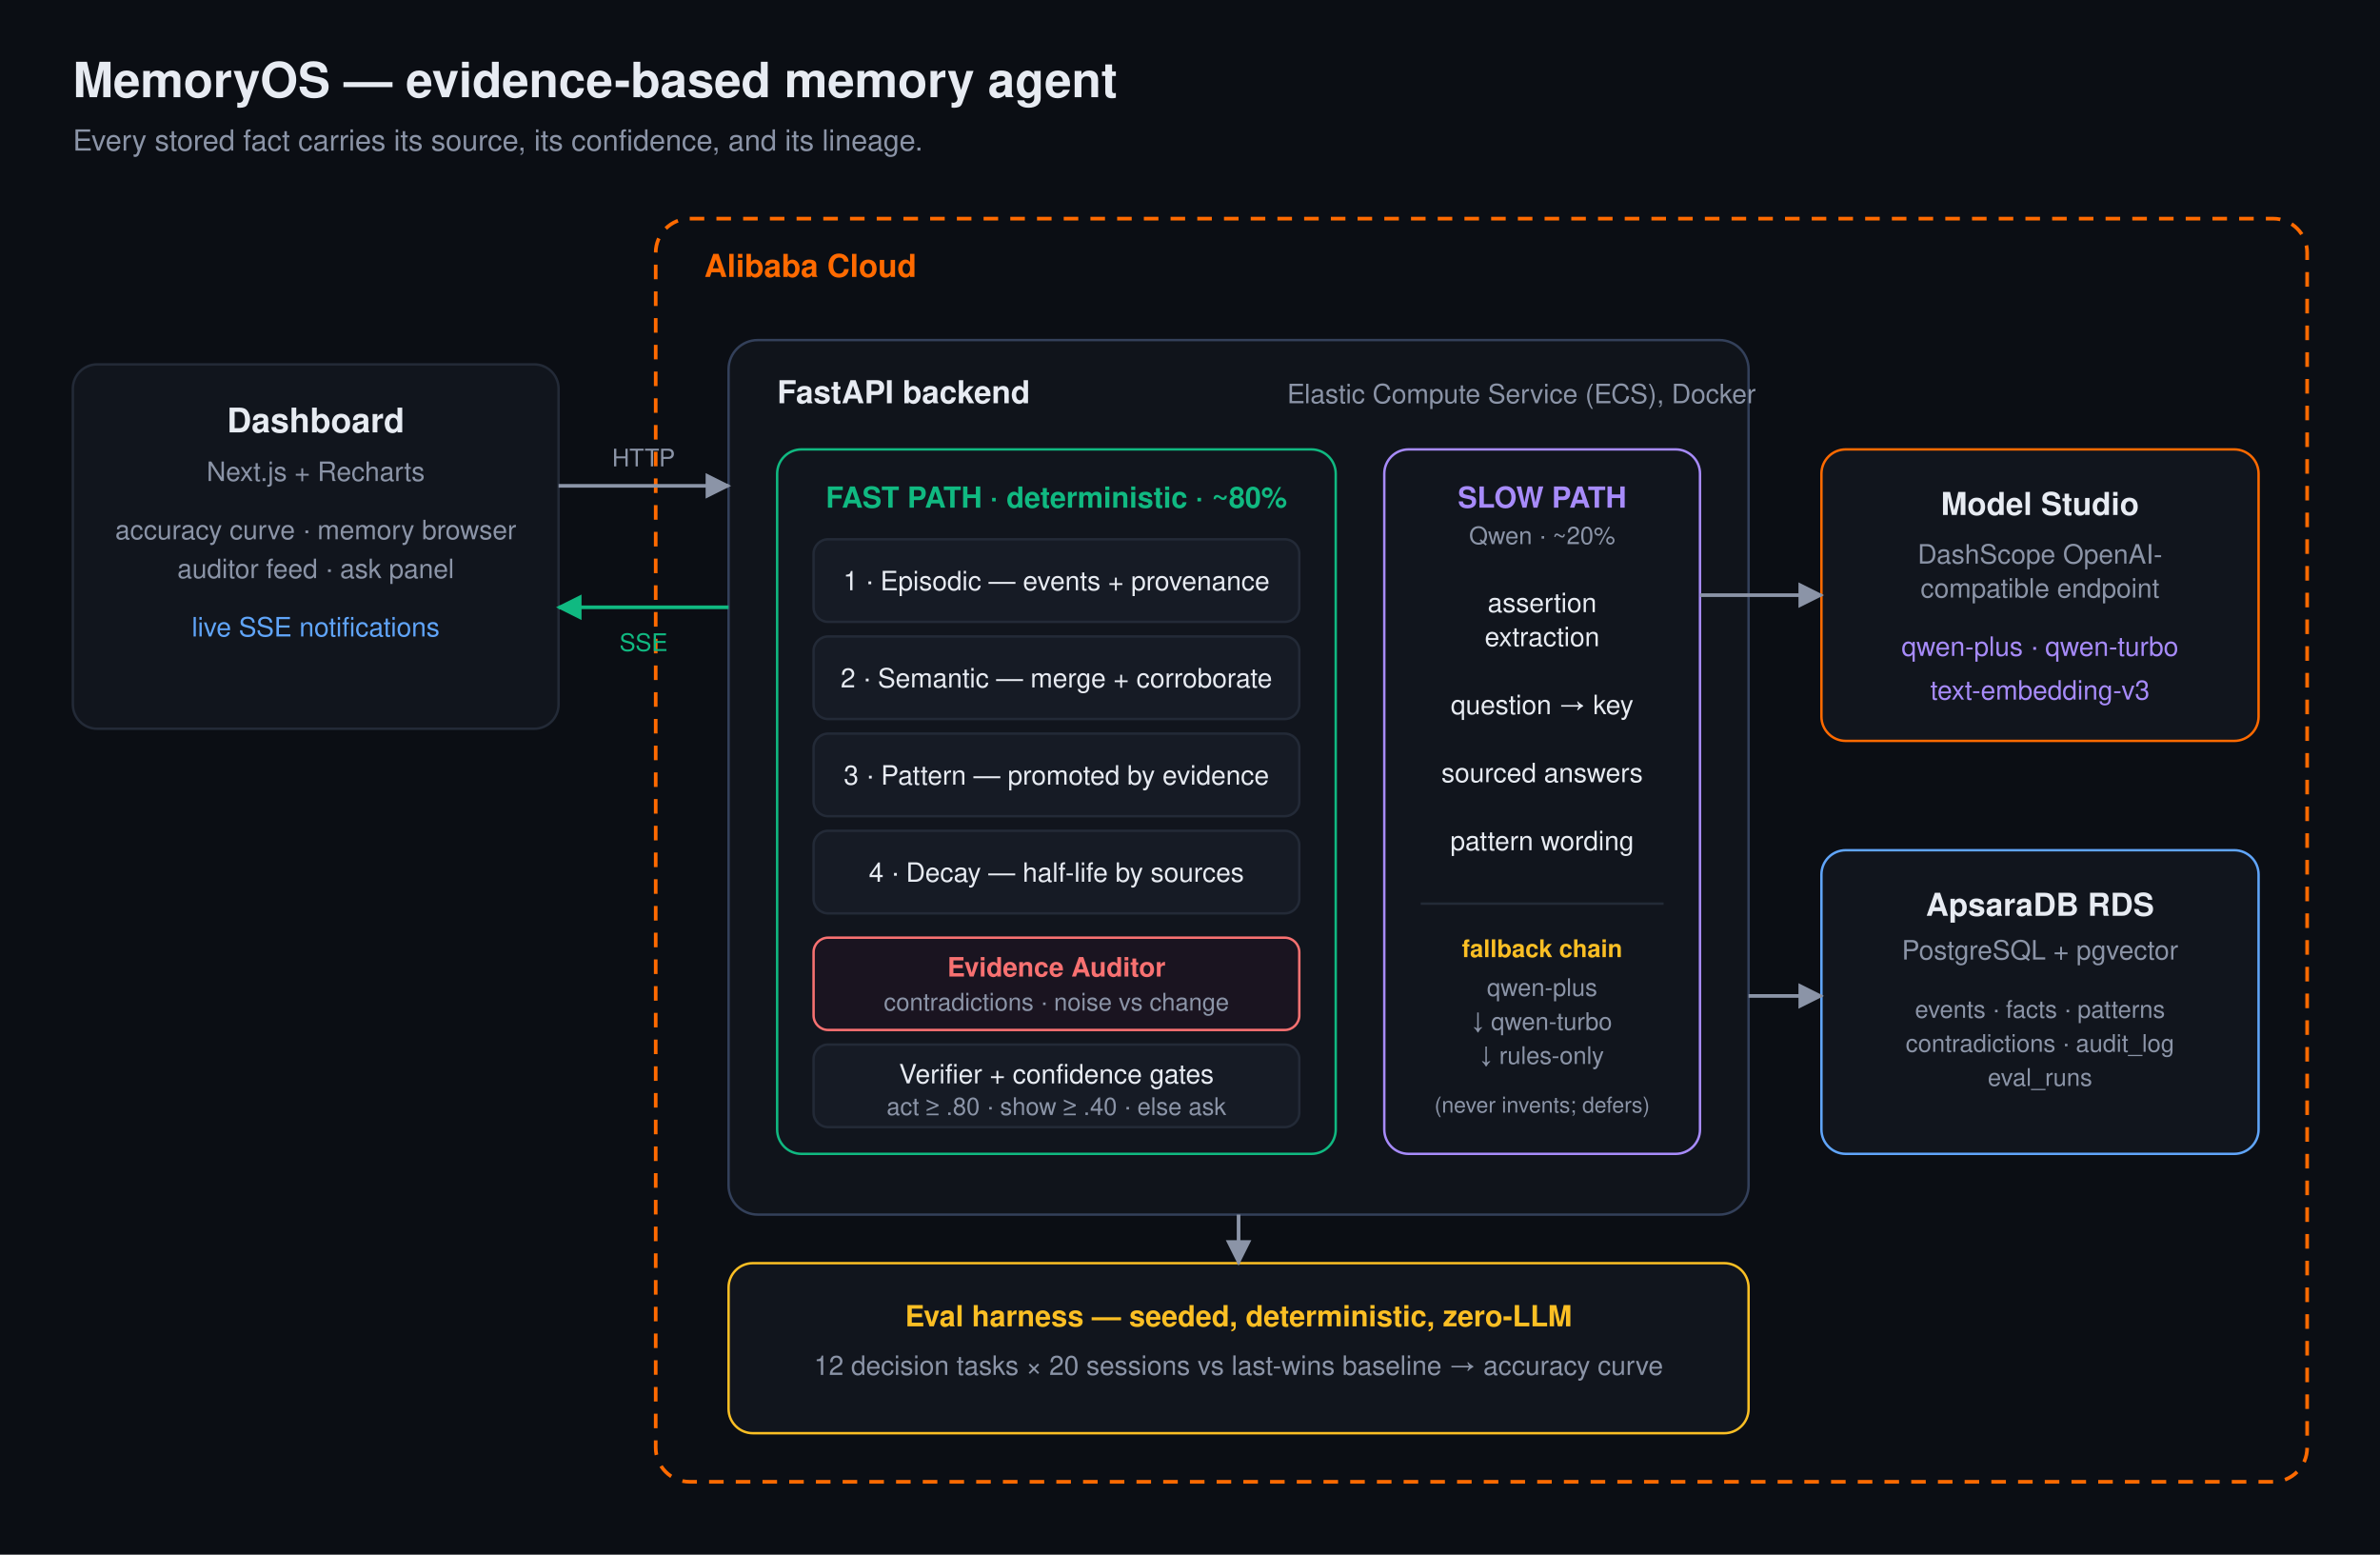
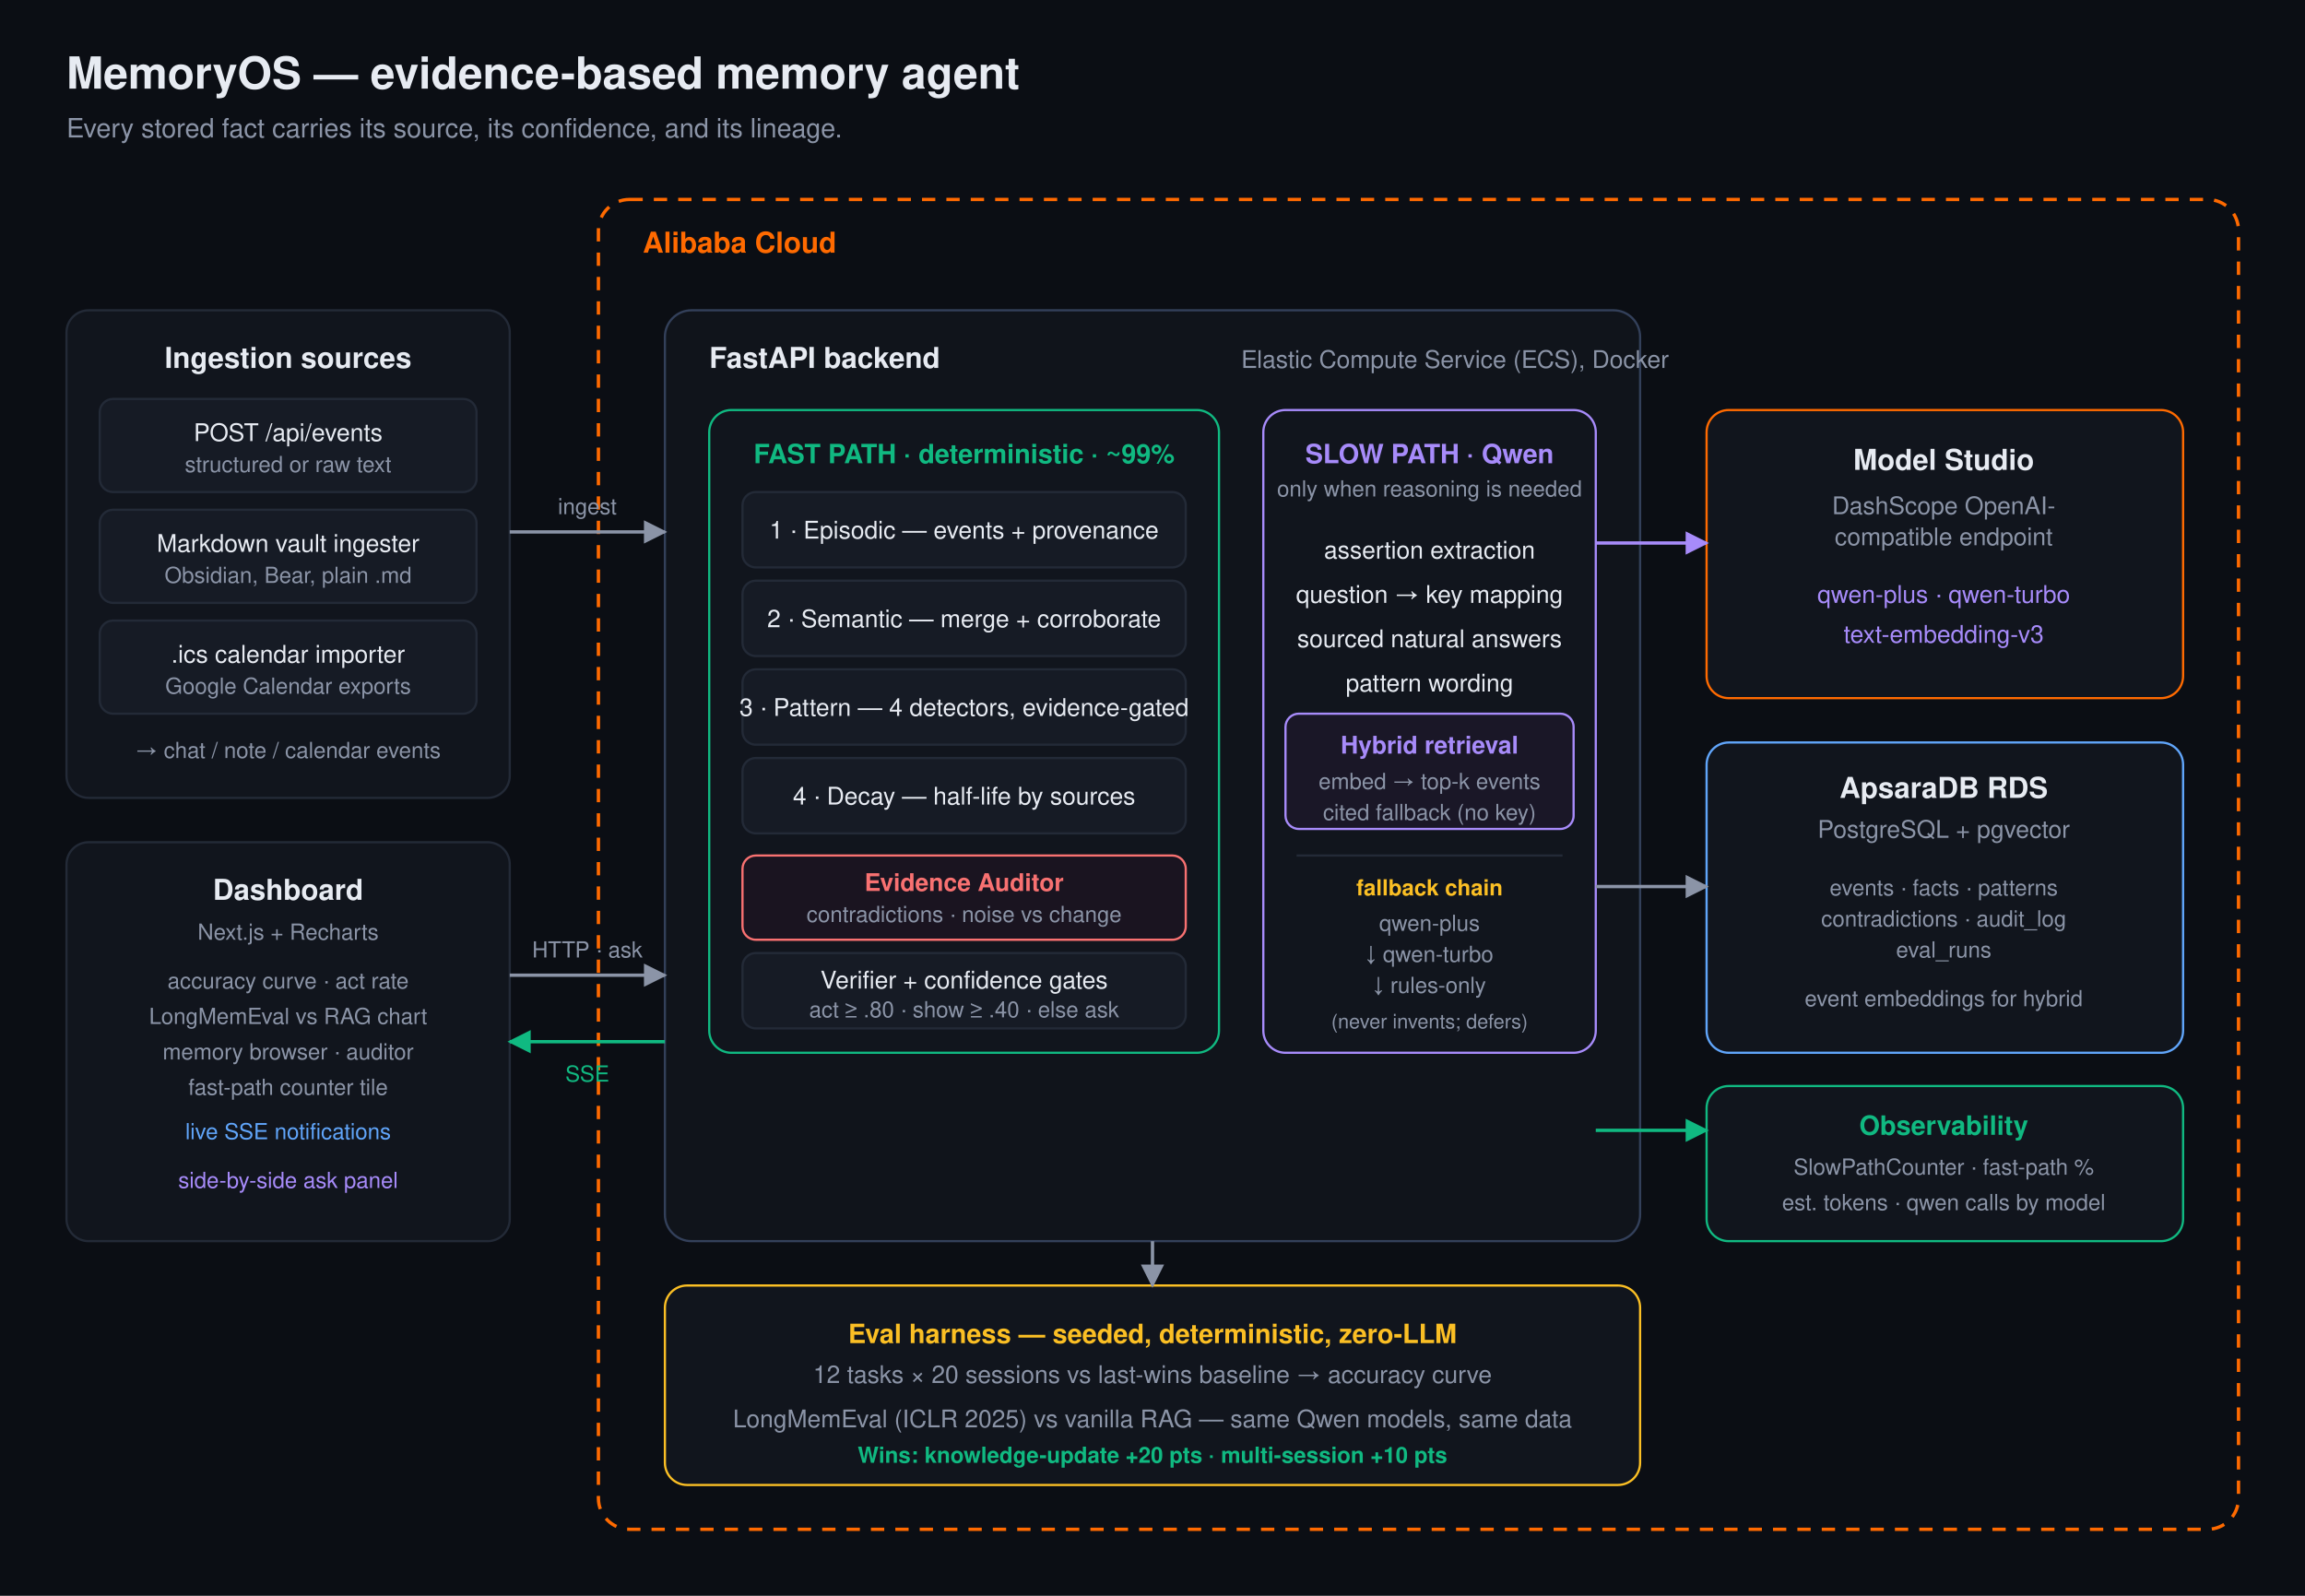
- <svg xmlns="http://www.w3.org/2000/svg" viewBox="0 0 980 640" font-family="Segoe UI, Helvetica, Arial, sans-serif">
+ <svg xmlns="http://www.w3.org/2000/svg" viewBox="0 0 1040 720" font-family="Segoe UI, Helvetica, Arial, sans-serif">
  <defs>
    <marker id="arrow" viewBox="0 0 10 10" refX="9" refY="5" markerWidth="7" markerHeight="7" orient="auto-start-reverse">
      <path d="M 0 0 L 10 5 L 0 10 z" fill="#8b94a7" />
    </marker>
    <marker id="arrowg" viewBox="0 0 10 10" refX="9" refY="5" markerWidth="7" markerHeight="7" orient="auto-start-reverse">
      <path d="M 0 0 L 10 5 L 0 10 z" fill="#10b981" />
    </marker>
+     <marker id="arrowp" viewBox="0 0 10 10" refX="9" refY="5" markerWidth="7" markerHeight="7" orient="auto-start-reverse">
+       <path d="M 0 0 L 10 5 L 0 10 z" fill="#a78bfa" />
+     </marker>
  </defs>
-   <rect width="980" height="640" fill="#0b0e14" />
+   <rect width="1040" height="720" fill="#0b0e14" />
  <text x="30" y="40" fill="#e7ebf2" font-size="20" font-weight="700">MemoryOS — evidence-based memory agent</text>
  <text x="30" y="62" fill="#8b94a7" font-size="12">Every stored fact carries its source, its confidence, and its lineage.</text>
-   <rect x="270" y="90" width="680" height="520" rx="14" fill="none" stroke="#ff6a00" stroke-width="1.5" stroke-dasharray="6 5" />
+   <rect x="270" y="90" width="740" height="600" rx="14" fill="none" stroke="#ff6a00" stroke-width="1.5" stroke-dasharray="6 5" />
  <text x="290" y="114" fill="#ff6a00" font-size="13" font-weight="700">Alibaba Cloud</text>
-   <rect x="30" y="150" width="200" height="150" rx="10" fill="#11151d" stroke="#232a37" />
-   <text x="130" y="178" fill="#e7ebf2" font-size="14" font-weight="600" text-anchor="middle">Dashboard</text>
-   <text x="130" y="198" fill="#8b94a7" font-size="11" text-anchor="middle">Next.js + Recharts</text>
-   <text x="130" y="222" fill="#8b94a7" font-size="11" text-anchor="middle">accuracy curve · memory browser</text>
-   <text x="130" y="238" fill="#8b94a7" font-size="11" text-anchor="middle">auditor feed · ask panel</text>
-   <text x="130" y="262" fill="#60a5fa" font-size="11" text-anchor="middle">live SSE notifications</text>
-   <rect x="300" y="140" width="420" height="360" rx="12" fill="#10141b" stroke="#33405a" />
+   <rect x="30" y="140" width="200" height="220" rx="10" fill="#11151d" stroke="#232a37" />
+   <text x="130" y="166" fill="#e7ebf2" font-size="13" font-weight="700" text-anchor="middle">Ingestion sources</text>
+   <rect x="45" y="180" width="170" height="42" rx="6" fill="#161b25" stroke="#232a37" />
+   <text x="130" y="199" fill="#e7ebf2" font-size="11" text-anchor="middle">POST /api/events</text>
+   <text x="130" y="213" fill="#8b94a7" font-size="10" text-anchor="middle">structured or raw text</text>
+   <rect x="45" y="230" width="170" height="42" rx="6" fill="#161b25" stroke="#232a37" />
+   <text x="130" y="249" fill="#e7ebf2" font-size="11" text-anchor="middle">Markdown vault ingester</text>
+   <text x="130" y="263" fill="#8b94a7" font-size="10" text-anchor="middle">Obsidian, Bear, plain .md</text>
+   <rect x="45" y="280" width="170" height="42" rx="6" fill="#161b25" stroke="#232a37" />
+   <text x="130" y="299" fill="#e7ebf2" font-size="11" text-anchor="middle">.ics calendar importer</text>
+   <text x="130" y="313" fill="#8b94a7" font-size="10" text-anchor="middle">Google Calendar exports</text>
+   <text x="130" y="342" fill="#8b94a7" font-size="10" text-anchor="middle">→ chat / note / calendar events</text>
+   <rect x="30" y="380" width="200" height="180" rx="10" fill="#11151d" stroke="#232a37" />
+   <text x="130" y="406" fill="#e7ebf2" font-size="13" font-weight="700" text-anchor="middle">Dashboard</text>
+   <text x="130" y="424" fill="#8b94a7" font-size="10" text-anchor="middle">Next.js + Recharts</text>
+   <text x="130" y="446" fill="#8b94a7" font-size="10" text-anchor="middle">accuracy curve · act rate</text>
+   <text x="130" y="462" fill="#8b94a7" font-size="10" text-anchor="middle">LongMemEval vs RAG chart</text>
+   <text x="130" y="478" fill="#8b94a7" font-size="10" text-anchor="middle">memory browser · auditor</text>
+   <text x="130" y="494" fill="#8b94a7" font-size="10" text-anchor="middle">fast-path counter tile</text>
+   <text x="130" y="514" fill="#60a5fa" font-size="10" text-anchor="middle">live SSE notifications</text>
+   <text x="130" y="536" fill="#a78bfa" font-size="10" text-anchor="middle">side-by-side ask panel</text>
+   <rect x="300" y="140" width="440" height="420" rx="12" fill="#10141b" stroke="#33405a" />
  <text x="320" y="166" fill="#e7ebf2" font-size="13" font-weight="700">FastAPI backend</text>
-   <text x="530" y="166" fill="#8b94a7" font-size="11">Elastic Compute Service (ECS), Docker</text>
+   <text x="560" y="166" fill="#8b94a7" font-size="11">Elastic Compute Service (ECS), Docker</text>
  <rect x="320" y="185" width="230" height="290" rx="10" fill="#11151d" stroke="#10b981" />
-   <text x="435" y="209" fill="#10b981" font-size="12" font-weight="700" text-anchor="middle">FAST PATH · deterministic · ~80%</text>
+   <text x="435" y="209" fill="#10b981" font-size="12" font-weight="700" text-anchor="middle">FAST PATH · deterministic · ~99%</text>
  <rect x="335" y="222" width="200" height="34" rx="6" fill="#161b25" stroke="#232a37" />
  <text x="435" y="243" fill="#e7ebf2" font-size="11" text-anchor="middle">1 · Episodic — events + provenance</text>
  <rect x="335" y="262" width="200" height="34" rx="6" fill="#161b25" stroke="#232a37" />
  <text x="435" y="283" fill="#e7ebf2" font-size="11" text-anchor="middle">2 · Semantic — merge + corroborate</text>
  <rect x="335" y="302" width="200" height="34" rx="6" fill="#161b25" stroke="#232a37" />
-   <text x="435" y="323" fill="#e7ebf2" font-size="11" text-anchor="middle">3 · Pattern — promoted by evidence</text>
+   <text x="435" y="323" fill="#e7ebf2" font-size="11" text-anchor="middle">3 · Pattern — 4 detectors, evidence-gated</text>
  <rect x="335" y="342" width="200" height="34" rx="6" fill="#161b25" stroke="#232a37" />
  <text x="435" y="363" fill="#e7ebf2" font-size="11" text-anchor="middle">4 · Decay — half-life by sources</text>
  <rect x="335" y="386" width="200" height="38" rx="6" fill="#1a1420" stroke="#f87171" />
  <text x="435" y="402" fill="#f87171" font-size="11" font-weight="700" text-anchor="middle">Evidence Auditor</text>
  <text x="435" y="416" fill="#8b94a7" font-size="10" text-anchor="middle">contradictions · noise vs change</text>
  <rect x="335" y="430" width="200" height="34" rx="6" fill="#161b25" stroke="#232a37" />
  <text x="435" y="446" fill="#e7ebf2" font-size="11" text-anchor="middle">Verifier + confidence gates</text>
  <text x="435" y="459" fill="#8b94a7" font-size="10" text-anchor="middle">act ≥ .80 · show ≥ .40 · else ask</text>
-   <rect x="570" y="185" width="130" height="290" rx="10" fill="#11151d" stroke="#a78bfa" />
-   <text x="635" y="209" fill="#a78bfa" font-size="12" font-weight="700" text-anchor="middle">SLOW PATH</text>
-   <text x="635" y="224" fill="#8b94a7" font-size="10" text-anchor="middle">Qwen · ~20%</text>
-   <text x="635" y="252" fill="#e7ebf2" font-size="11" text-anchor="middle">assertion</text>
-   <text x="635" y="266" fill="#e7ebf2" font-size="11" text-anchor="middle">extraction</text>
-   <text x="635" y="294" fill="#e7ebf2" font-size="11" text-anchor="middle">question → key</text>
-   <text x="635" y="322" fill="#e7ebf2" font-size="11" text-anchor="middle">sourced answers</text>
-   <text x="635" y="350" fill="#e7ebf2" font-size="11" text-anchor="middle">pattern wording</text>
-   <line x1="585" y1="372" x2="685" y2="372" stroke="#232a37" />
-   <text x="635" y="394" fill="#fbbf24" font-size="10" font-weight="700" text-anchor="middle">fallback chain</text>
-   <text x="635" y="410" fill="#8b94a7" font-size="10" text-anchor="middle">qwen-plus</text>
-   <text x="635" y="424" fill="#8b94a7" font-size="10" text-anchor="middle">↓ qwen-turbo</text>
-   <text x="635" y="438" fill="#8b94a7" font-size="10" text-anchor="middle">↓ rules-only</text>
-   <text x="635" y="458" fill="#8b94a7" font-size="9" text-anchor="middle">(never invents; defers)</text>
-   <rect x="750" y="185" width="180" height="120" rx="10" fill="#11151d" stroke="#ff6a00" />
-   <text x="840" y="212" fill="#e7ebf2" font-size="13" font-weight="600" text-anchor="middle">Model Studio</text>
-   <text x="840" y="232" fill="#8b94a7" font-size="11" text-anchor="middle">DashScope OpenAI-</text>
-   <text x="840" y="246" fill="#8b94a7" font-size="11" text-anchor="middle">compatible endpoint</text>
-   <text x="840" y="270" fill="#a78bfa" font-size="11" text-anchor="middle">qwen-plus · qwen-turbo</text>
-   <text x="840" y="288" fill="#a78bfa" font-size="11" text-anchor="middle">text-embedding-v3</text>
-   <rect x="750" y="350" width="180" height="125" rx="10" fill="#11151d" stroke="#60a5fa" />
-   <text x="840" y="377" fill="#e7ebf2" font-size="13" font-weight="600" text-anchor="middle">ApsaraDB RDS</text>
-   <text x="840" y="395" fill="#8b94a7" font-size="11" text-anchor="middle">PostgreSQL + pgvector</text>
-   <text x="840" y="419" fill="#8b94a7" font-size="10" text-anchor="middle">events · facts · patterns</text>
-   <text x="840" y="433" fill="#8b94a7" font-size="10" text-anchor="middle">contradictions · audit_log</text>
-   <text x="840" y="447" fill="#8b94a7" font-size="10" text-anchor="middle">eval_runs</text>
-   <rect x="300" y="520" width="420" height="70" rx="10" fill="#11151d" stroke="#fbbf24" />
-   <text x="510" y="546" fill="#fbbf24" font-size="12" font-weight="700" text-anchor="middle">Eval harness — seeded, deterministic, zero-LLM</text>
-   <text x="510" y="566" fill="#8b94a7" font-size="11" text-anchor="middle">12 decision tasks × 20 sessions vs last-wins baseline → accuracy curve</text>
-   <line x1="230" y1="200" x2="300" y2="200" stroke="#8b94a7" stroke-width="1.5" marker-end="url(#arrow)" />
-   <text x="265" y="192" fill="#8b94a7" font-size="10" text-anchor="middle">HTTP</text>
-   <line x1="300" y1="250" x2="230" y2="250" stroke="#10b981" stroke-width="1.5" marker-end="url(#arrowg)" />
-   <text x="265" y="268" fill="#10b981" font-size="10" text-anchor="middle">SSE</text>
-   <line x1="700" y1="245" x2="750" y2="245" stroke="#8b94a7" stroke-width="1.5" marker-end="url(#arrow)" />
-   <line x1="720" y1="410" x2="750" y2="410" stroke="#8b94a7" stroke-width="1.5" marker-end="url(#arrow)" />
-   <line x1="510" y1="500" x2="510" y2="520" stroke="#8b94a7" stroke-width="1.5" marker-end="url(#arrow)" />
+   <rect x="570" y="185" width="150" height="290" rx="10" fill="#11151d" stroke="#a78bfa" />
+   <text x="645" y="209" fill="#a78bfa" font-size="12" font-weight="700" text-anchor="middle">SLOW PATH · Qwen</text>
+   <text x="645" y="224" fill="#8b94a7" font-size="10" text-anchor="middle">only when reasoning is needed</text>
+   <text x="645" y="252" fill="#e7ebf2" font-size="11" text-anchor="middle">assertion extraction</text>
+   <text x="645" y="272" fill="#e7ebf2" font-size="11" text-anchor="middle">question → key mapping</text>
+   <text x="645" y="292" fill="#e7ebf2" font-size="11" text-anchor="middle">sourced natural answers</text>
+   <text x="645" y="312" fill="#e7ebf2" font-size="11" text-anchor="middle">pattern wording</text>
+   <rect x="580" y="322" width="130" height="52" rx="6" fill="#1a1727" stroke="#a78bfa" />
+   <text x="645" y="340" fill="#a78bfa" font-size="11" font-weight="700" text-anchor="middle">Hybrid retrieval</text>
+   <text x="645" y="356" fill="#8b94a7" font-size="10" text-anchor="middle">embed → top-k events</text>
+   <text x="645" y="370" fill="#8b94a7" font-size="10" text-anchor="middle">cited fallback (no key)</text>
+   <line x1="585" y1="386" x2="705" y2="386" stroke="#232a37" />
+   <text x="645" y="404" fill="#fbbf24" font-size="10" font-weight="700" text-anchor="middle">fallback chain</text>
+   <text x="645" y="420" fill="#8b94a7" font-size="10" text-anchor="middle">qwen-plus</text>
+   <text x="645" y="434" fill="#8b94a7" font-size="10" text-anchor="middle">↓ qwen-turbo</text>
+   <text x="645" y="448" fill="#8b94a7" font-size="10" text-anchor="middle">↓ rules-only</text>
+   <text x="645" y="464" fill="#8b94a7" font-size="9" text-anchor="middle">(never invents; defers)</text>
+   <rect x="770" y="185" width="215" height="130" rx="10" fill="#11151d" stroke="#ff6a00" />
+   <text x="877" y="212" fill="#e7ebf2" font-size="13" font-weight="600" text-anchor="middle">Model Studio</text>
+   <text x="877" y="232" fill="#8b94a7" font-size="11" text-anchor="middle">DashScope OpenAI-</text>
+   <text x="877" y="246" fill="#8b94a7" font-size="11" text-anchor="middle">compatible endpoint</text>
+   <text x="877" y="272" fill="#a78bfa" font-size="11" text-anchor="middle">qwen-plus · qwen-turbo</text>
+   <text x="877" y="290" fill="#a78bfa" font-size="11" text-anchor="middle">text-embedding-v3</text>
+   <rect x="770" y="335" width="215" height="140" rx="10" fill="#11151d" stroke="#60a5fa" />
+   <text x="877" y="360" fill="#e7ebf2" font-size="13" font-weight="600" text-anchor="middle">ApsaraDB RDS</text>
+   <text x="877" y="378" fill="#8b94a7" font-size="11" text-anchor="middle">PostgreSQL + pgvector</text>
+   <text x="877" y="404" fill="#8b94a7" font-size="10" text-anchor="middle">events · facts · patterns</text>
+   <text x="877" y="418" fill="#8b94a7" font-size="10" text-anchor="middle">contradictions · audit_log</text>
+   <text x="877" y="432" fill="#8b94a7" font-size="10" text-anchor="middle">eval_runs</text>
+   <text x="877" y="454" fill="#8b94a7" font-size="10" text-anchor="middle">event embeddings for hybrid</text>
+   <rect x="770" y="490" width="215" height="70" rx="10" fill="#11151d" stroke="#10b981" />
+   <text x="877" y="512" fill="#10b981" font-size="12" font-weight="700" text-anchor="middle">Observability</text>
+   <text x="877" y="530" fill="#8b94a7" font-size="10" text-anchor="middle">SlowPathCounter · fast-path %</text>
+   <text x="877" y="546" fill="#8b94a7" font-size="10" text-anchor="middle">est. tokens · qwen calls by model</text>
+   <rect x="300" y="580" width="440" height="90" rx="10" fill="#11151d" stroke="#fbbf24" />
+   <text x="520" y="606" fill="#fbbf24" font-size="12" font-weight="700" text-anchor="middle">Eval harness — seeded, deterministic, zero-LLM</text>
+   <text x="520" y="624" fill="#8b94a7" font-size="11" text-anchor="middle">12 tasks × 20 sessions vs last-wins baseline → accuracy curve</text>
+   <text x="520" y="644" fill="#8b94a7" font-size="11" text-anchor="middle">LongMemEval (ICLR 2025) vs vanilla RAG — same Qwen models, same data</text>
+   <text x="520" y="660" fill="#10b981" font-size="10" font-weight="600" text-anchor="middle">Wins: knowledge-update +20 pts · multi-session +10 pts</text>
+   <line x1="230" y1="240" x2="300" y2="240" stroke="#8b94a7" stroke-width="1.5" marker-end="url(#arrow)" />
+   <text x="265" y="232" fill="#8b94a7" font-size="10" text-anchor="middle">ingest</text>
+   <line x1="230" y1="440" x2="300" y2="440" stroke="#8b94a7" stroke-width="1.5" marker-end="url(#arrow)" />
+   <text x="265" y="432" fill="#8b94a7" font-size="10" text-anchor="middle">HTTP · ask</text>
+   <line x1="300" y1="470" x2="230" y2="470" stroke="#10b981" stroke-width="1.5" marker-end="url(#arrowg)" />
+   <text x="265" y="488" fill="#10b981" font-size="10" text-anchor="middle">SSE</text>
+   <line x1="720" y1="245" x2="770" y2="245" stroke="#a78bfa" stroke-width="1.5" marker-end="url(#arrowp)" />
+   <line x1="720" y1="400" x2="770" y2="400" stroke="#8b94a7" stroke-width="1.5" marker-end="url(#arrow)" />
+   <line x1="720" y1="510" x2="770" y2="510" stroke="#10b981" stroke-width="1.5" marker-end="url(#arrowg)" />
+   <line x1="520" y1="560" x2="520" y2="580" stroke="#8b94a7" stroke-width="1.5" marker-end="url(#arrow)" />
</svg>
